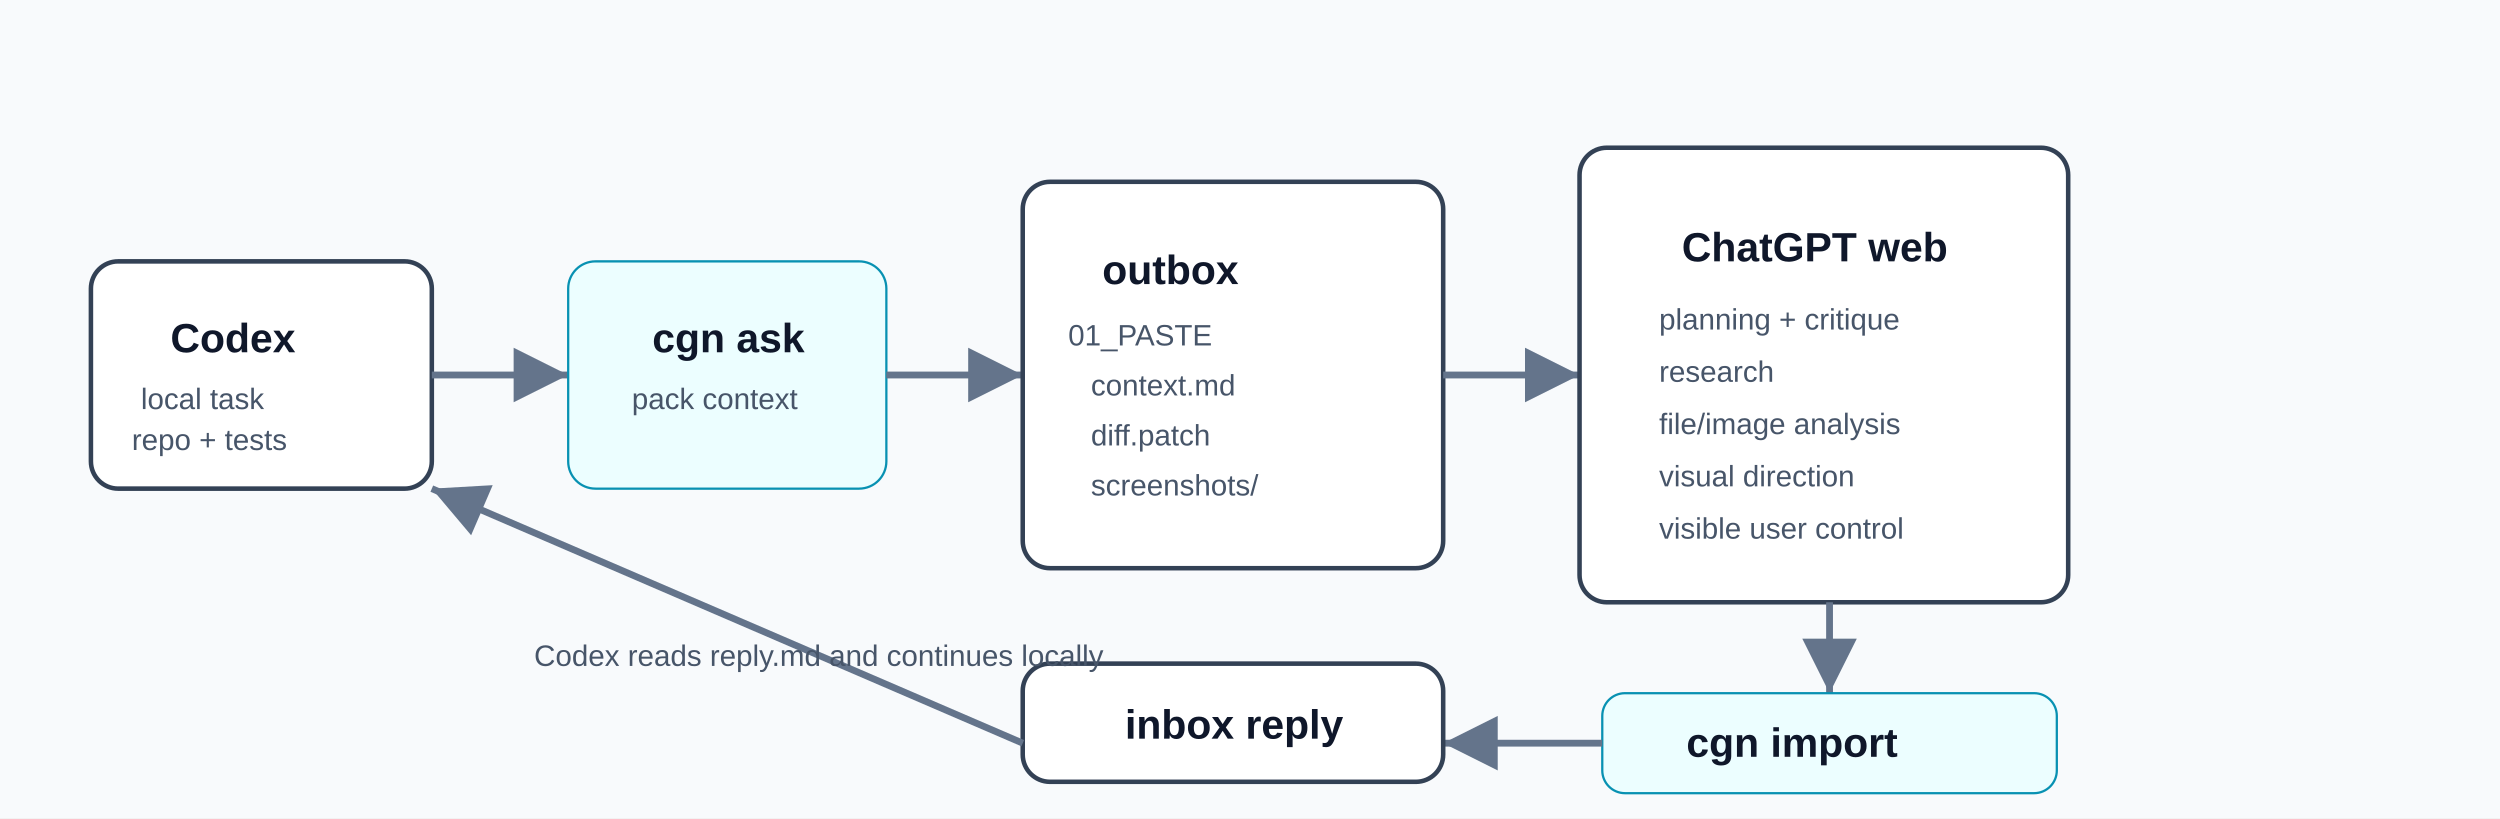
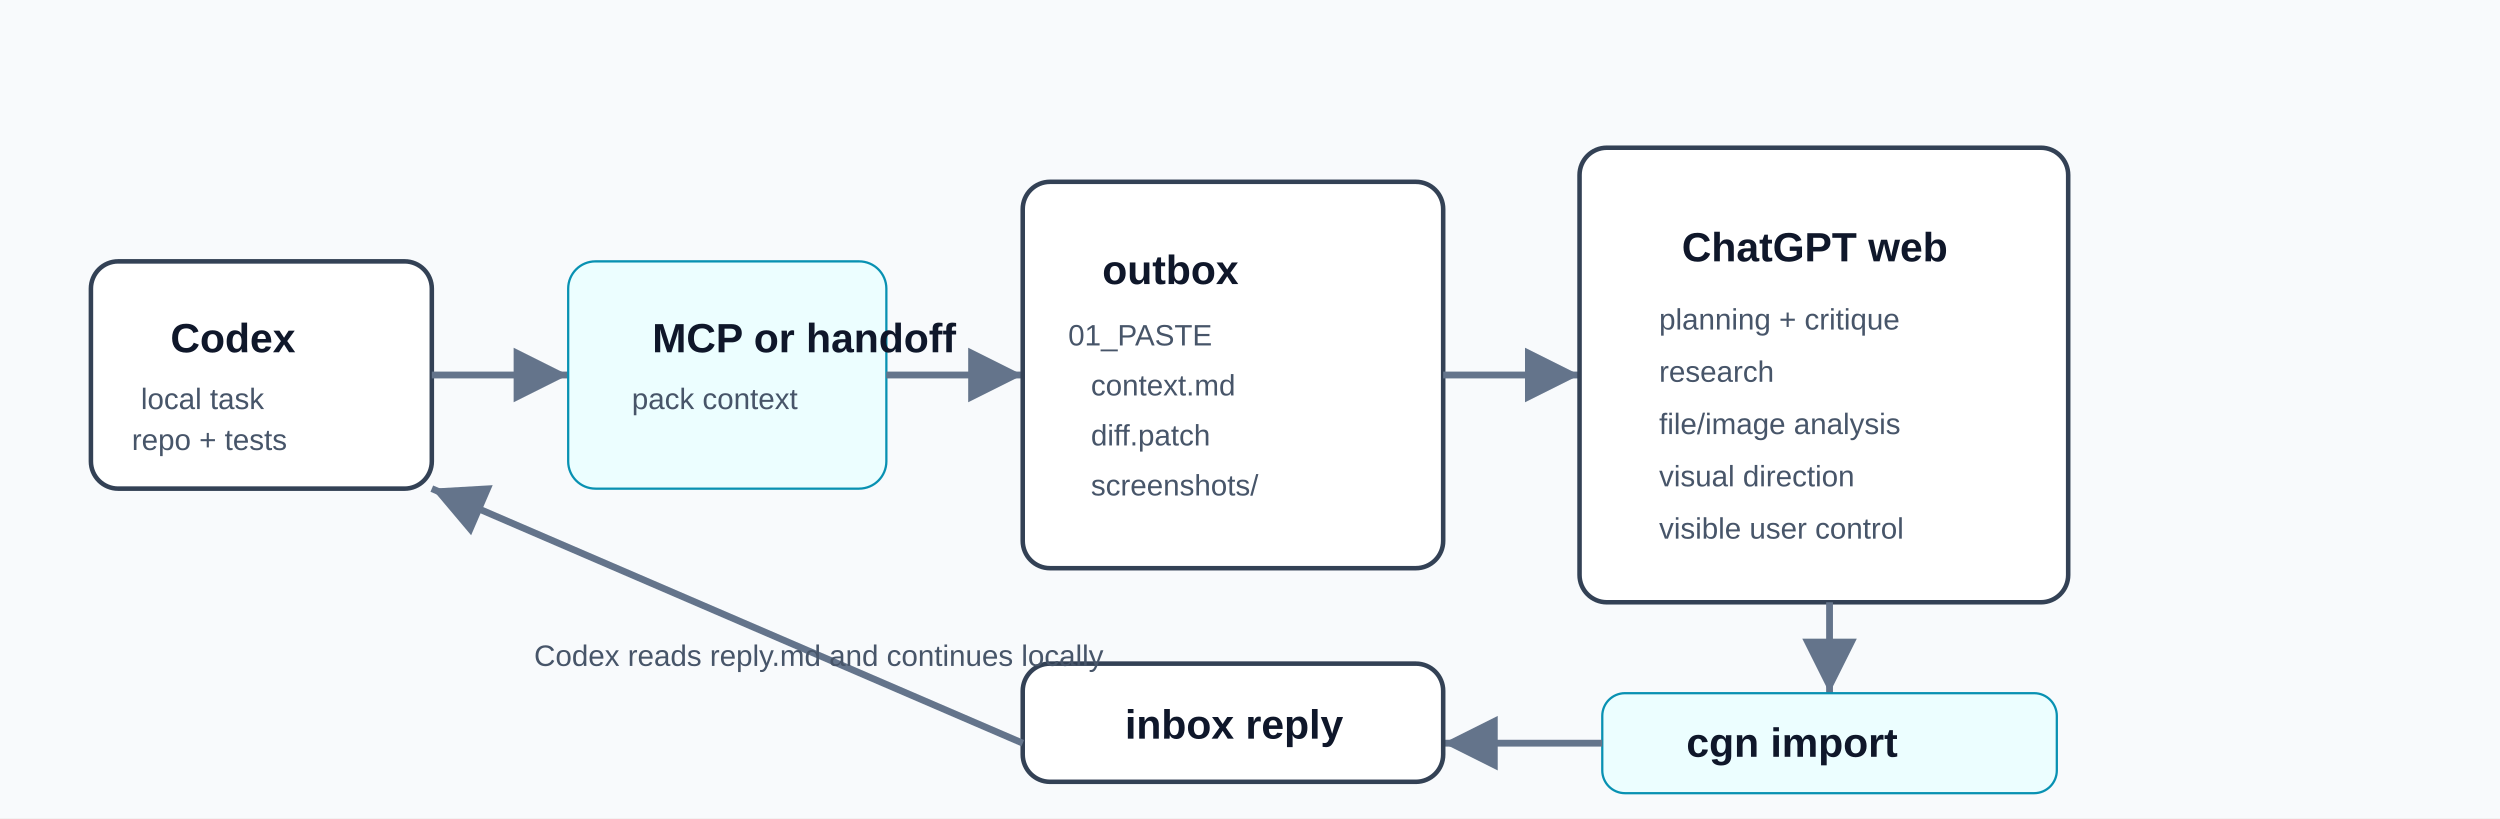
<svg xmlns="http://www.w3.org/2000/svg" width="1100" height="360" viewBox="0 0 1100 360" role="img" aria-labelledby="title desc">
  <defs>
    <style>
      .bg { fill: #f8fafc; }
      .box { fill: #ffffff; stroke: #334155; stroke-width: 2; rx: 12; }
      .accent { fill: #ecfeff; stroke: #0891b2; }
      .text { fill: #0f172a; font-family: Arial, sans-serif; font-size: 18px; font-weight: 700; }
      .sub { fill: #475569; font-family: Arial, sans-serif; font-size: 13px; }
      .arrow { stroke: #64748b; stroke-width: 3; marker-end: url(#arrow); }
    </style>
    <marker id="arrow" markerWidth="12" markerHeight="12" refX="10" refY="6" orient="auto">
      <path d="M2,2 L10,6 L2,10 Z" fill="#64748b" />
    </marker>
  </defs>
  <rect class="bg" x="0" y="0" width="1100" height="360" />
  <rect class="box" x="40" y="115" width="150" height="100" />
  <text class="text" x="75" y="155">Codex</text>
  <text class="sub" x="62" y="180">local task</text>
  <text class="sub" x="58" y="198">repo + tests</text>
  <line class="arrow" x1="190" y1="165" x2="250" y2="165" />
  <rect class="accent" x="250" y="115" width="140" height="100" rx="12" />
-   <text class="text" x="287" y="155">cgn ask</text>
+   <text class="text" x="287" y="155">MCP or handoff</text>
  <text class="sub" x="278" y="180">pack context</text>
  <line class="arrow" x1="390" y1="165" x2="450" y2="165" />
  <rect class="box" x="450" y="80" width="185" height="170" />
  <text class="text" x="485" y="125">outbox</text>
  <text class="sub" x="470" y="152">01_PASTE</text>
  <text class="sub" x="480" y="174">context.md</text>
  <text class="sub" x="480" y="196">diff.patch</text>
  <text class="sub" x="480" y="218">screenshots/</text>
  <line class="arrow" x1="635" y1="165" x2="695" y2="165" />
  <rect class="box" x="695" y="65" width="215" height="200" />
  <text class="text" x="740" y="115">ChatGPT web</text>
  <text class="sub" x="730" y="145">planning + critique</text>
  <text class="sub" x="730" y="168">research</text>
  <text class="sub" x="730" y="191">file/image analysis</text>
  <text class="sub" x="730" y="214">visual direction</text>
  <text class="sub" x="730" y="237">visible user control</text>
  <line class="arrow" x1="805" y1="265" x2="805" y2="305" />
  <rect class="accent" x="705" y="305" width="200" height="44" rx="10" />
  <text class="text" x="742" y="333">cgn import</text>
  <line class="arrow" x1="705" y1="327" x2="635" y2="327" />
  <rect class="box" x="450" y="292" width="185" height="52" />
  <text class="text" x="495" y="325">inbox reply</text>
  <line class="arrow" x1="450" y1="327" x2="190" y2="215" />
  <text class="sub" x="235" y="293">Codex reads reply.md and continues locally</text>
</svg>
